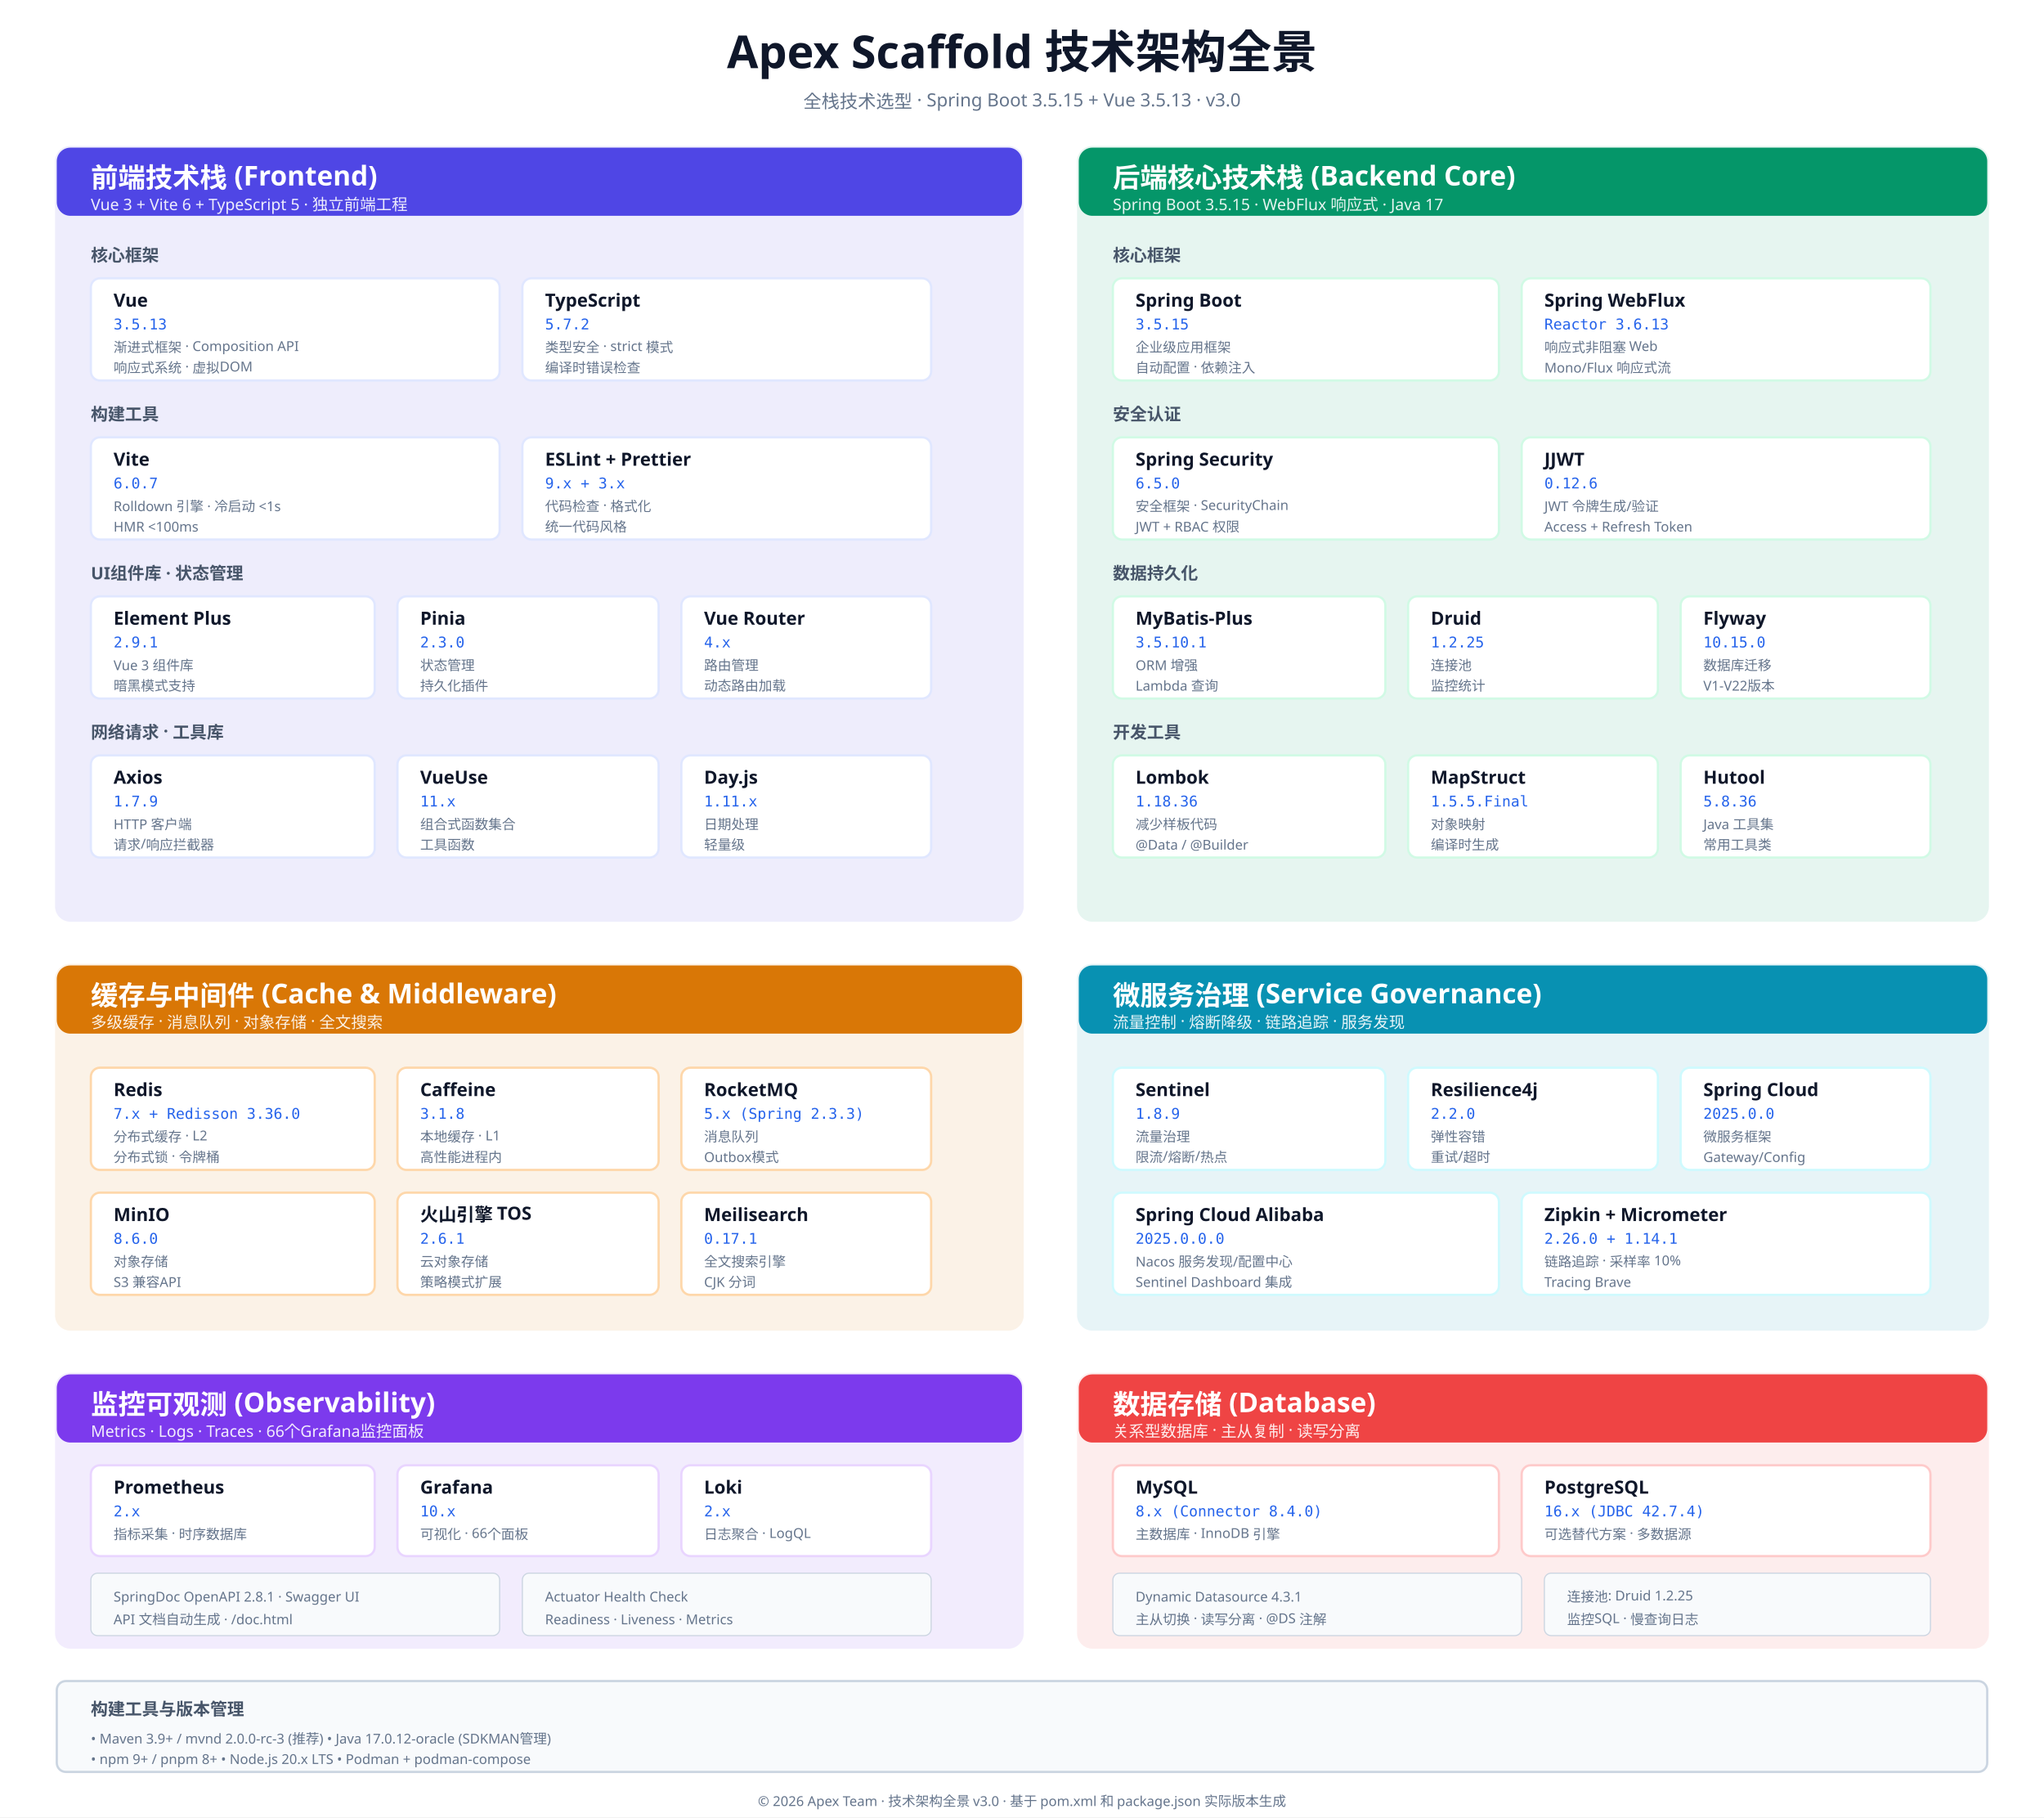
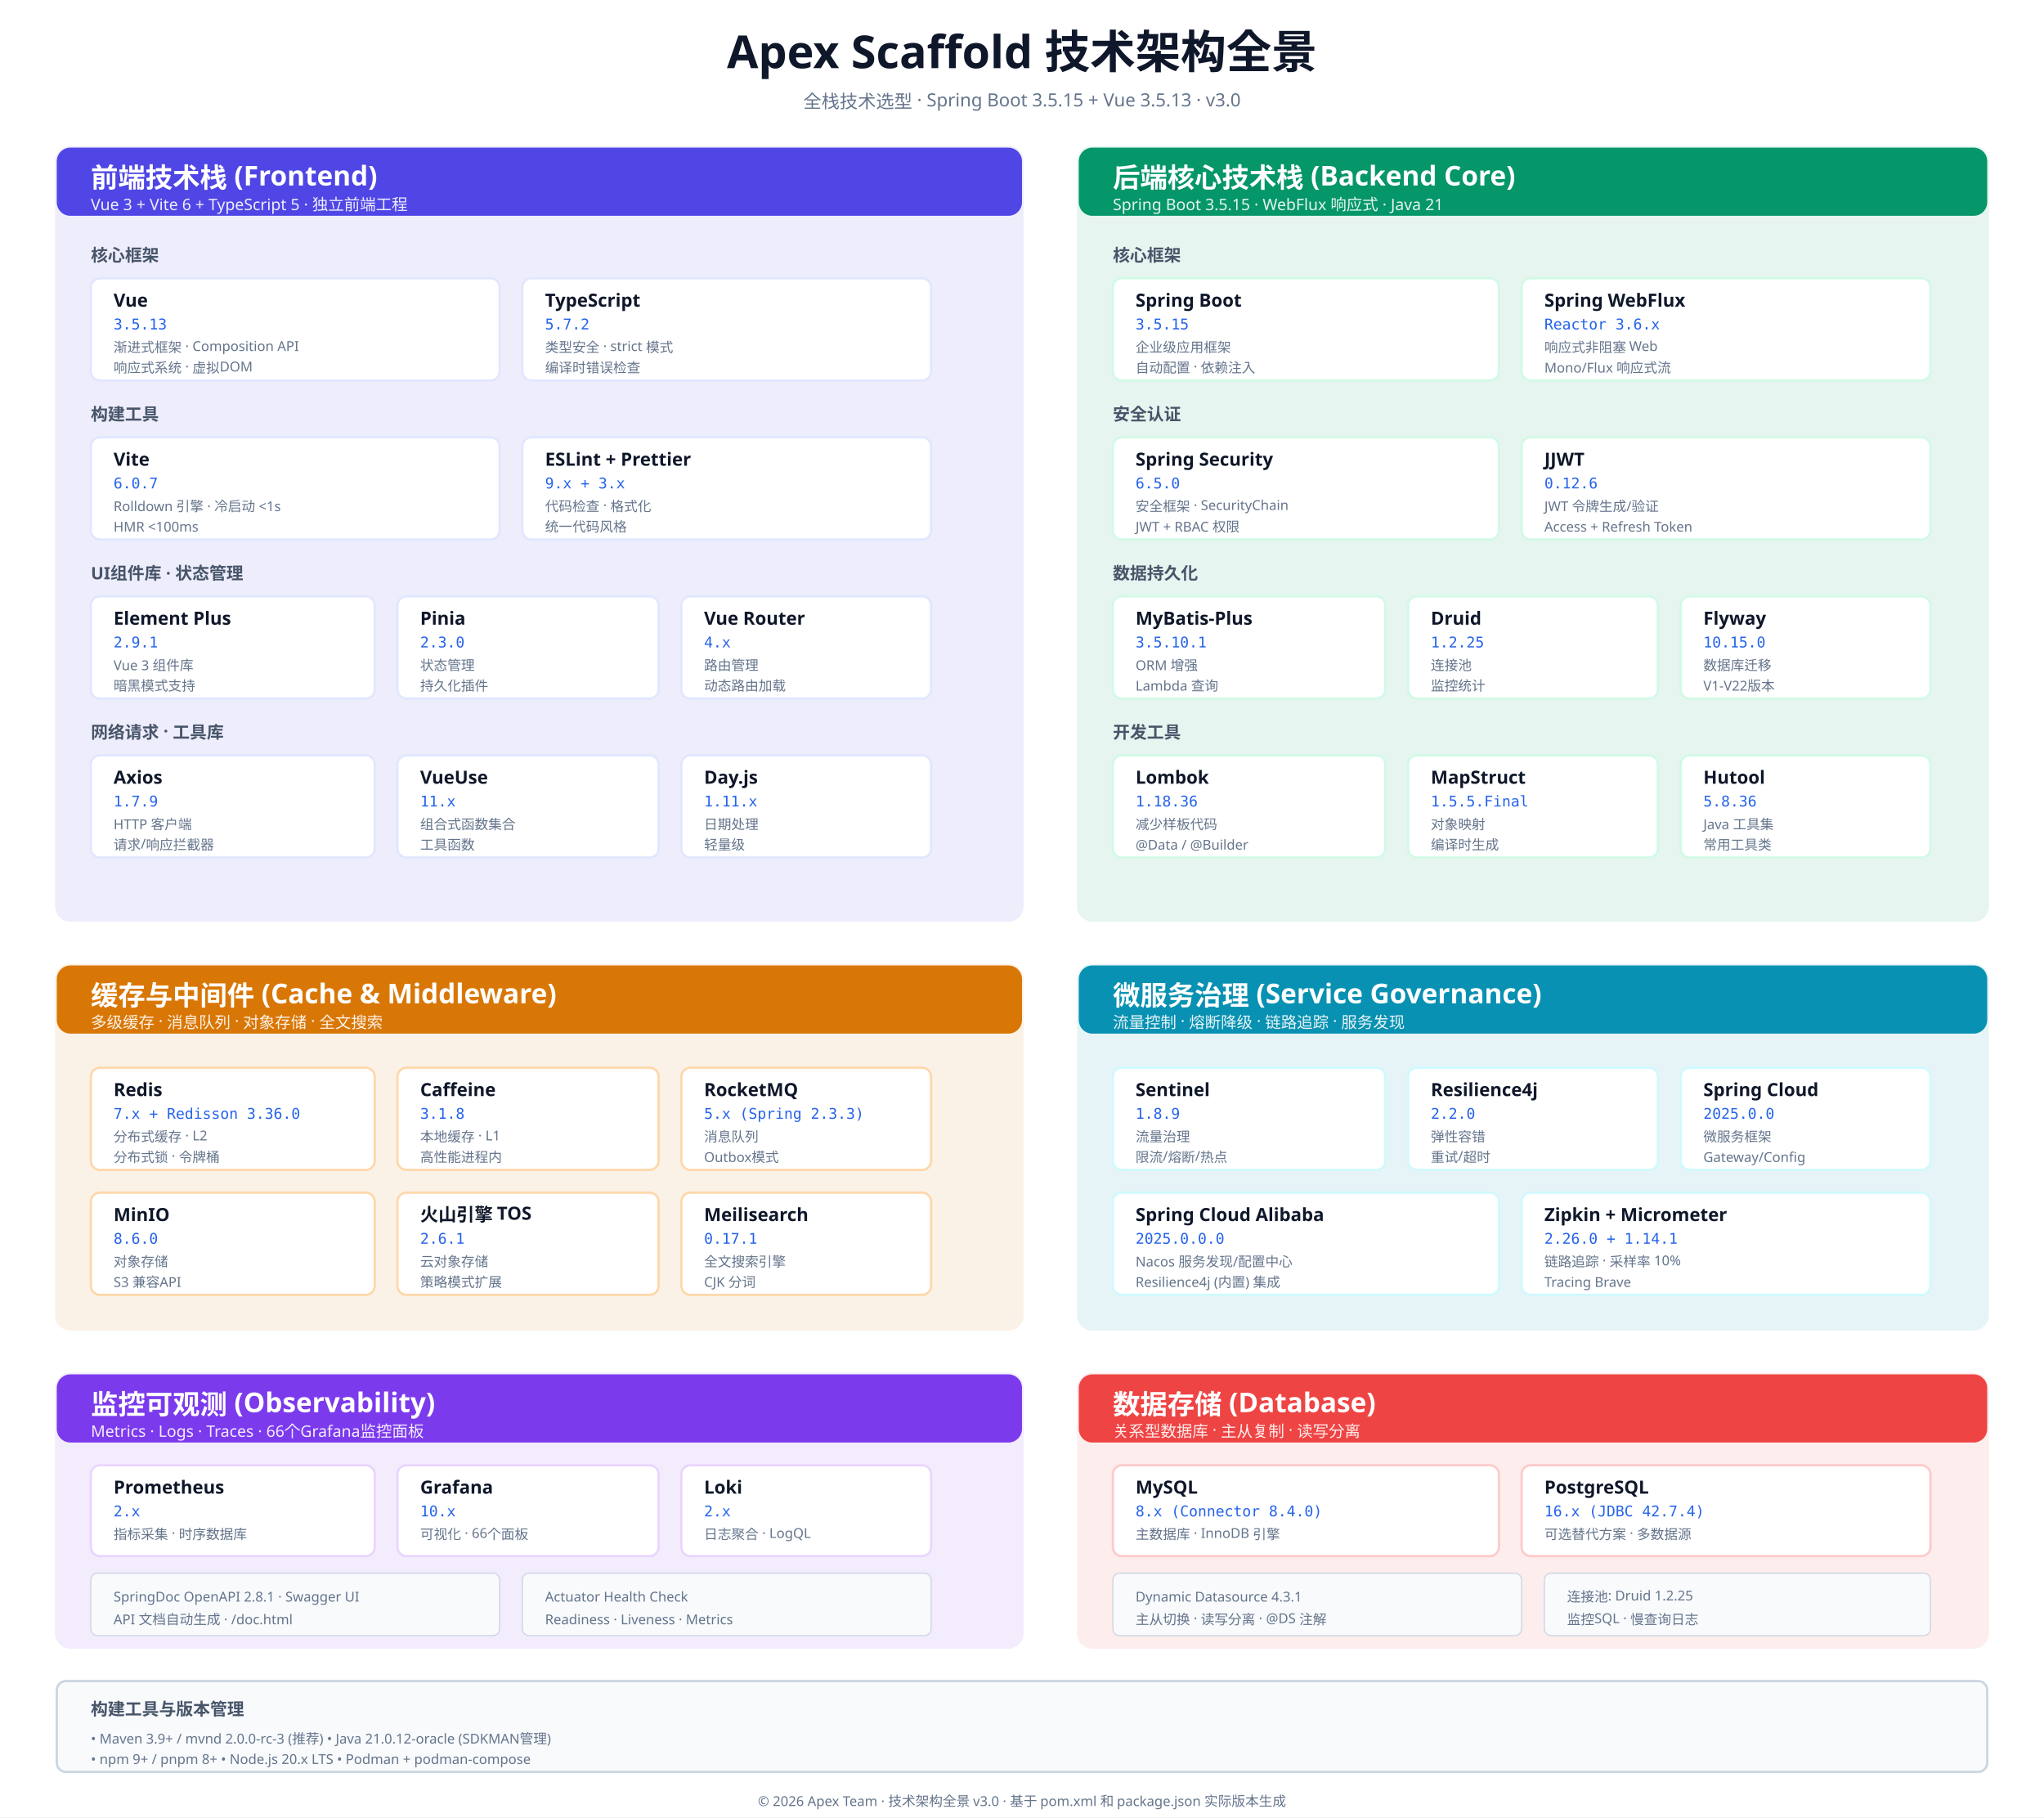
<svg xmlns="http://www.w3.org/2000/svg" viewBox="0 0 1800 1600" width="1800" height="1600">
  <defs>
    <style>
      .title-main {
        font: 700 40px system-ui, sans-serif;
        fill: #0f172a;
        text-anchor: middle;
      }
      .title-version {
        font: 500 16px system-ui, sans-serif;
        fill: #64748b;
        text-anchor: middle;
      }
      .section-title {
        font: 600 24px system-ui, sans-serif;
        fill: #ffffff;
      }
      .section-desc {
        font: 400 14px system-ui, sans-serif;
        fill: #ffffff;
        opacity: 0.9;
      }
      .tech-name {
        font: 600 16px system-ui, sans-serif;
        fill: #0f172a;
      }
      .tech-version {
        font: 500 13px 'SF Mono', monospace;
        fill: #2563eb;
      }
      .tech-desc {
        font: 400 12px system-ui, sans-serif;
        fill: #64748b;
      }
      .category-label {
        font: 600 15px system-ui, sans-serif;
        fill: #475569;
      }
    </style>
  </defs>
  <rect width="1800" height="1600" fill="#ffffff" />
  <text x="900" y="60" class="title-main">Apex Scaffold 技术架构全景</text>
  <text x="900" y="95" class="title-version">全栈技术选型 · Spring Boot 3.5.15 + Vue 3.5.13 · v3.0</text>
  <g id="frontend-stack">
    <rect x="50" y="130" width="850" height="680" rx="12" fill="#4f46e5" opacity="0.1" stroke="#4f46e5" stroke-width="3" />
    <rect x="50" y="130" width="850" height="60" rx="12" fill="#4f46e5" />
    <text x="80" y="165" class="section-title">前端技术栈 (Frontend)</text>
    <text x="80" y="185" class="section-desc">Vue 3 + Vite 6 + TypeScript 5 · 独立前端工程</text>
    <text x="80" y="230" class="category-label">核心框架</text>
    <rect x="80" y="245" width="360" height="90" rx="8" fill="#ffffff" stroke="#e0e7ff" stroke-width="2" />
    <text x="100" y="270" class="tech-name">Vue</text>
    <text x="100" y="290" class="tech-version">3.5.13</text>
    <text x="100" y="310" class="tech-desc">渐进式框架 · Composition API</text>
    <text x="100" y="328" class="tech-desc">响应式系统 · 虚拟DOM</text>
    <rect x="460" y="245" width="360" height="90" rx="8" fill="#ffffff" stroke="#e0e7ff" stroke-width="2" />
    <text x="480" y="270" class="tech-name">TypeScript</text>
    <text x="480" y="290" class="tech-version">5.7.2</text>
    <text x="480" y="310" class="tech-desc">类型安全 · strict 模式</text>
    <text x="480" y="328" class="tech-desc">编译时错误检查</text>
    <text x="80" y="370" class="category-label">构建工具</text>
    <rect x="80" y="385" width="360" height="90" rx="8" fill="#ffffff" stroke="#e0e7ff" stroke-width="2" />
    <text x="100" y="410" class="tech-name">Vite</text>
    <text x="100" y="430" class="tech-version">6.0.7</text>
    <text x="100" y="450" class="tech-desc">Rolldown 引擎 · 冷启动 &lt;1s</text>
    <text x="100" y="468" class="tech-desc">HMR &lt;100ms</text>
    <rect x="460" y="385" width="360" height="90" rx="8" fill="#ffffff" stroke="#e0e7ff" stroke-width="2" />
    <text x="480" y="410" class="tech-name">ESLint + Prettier</text>
    <text x="480" y="430" class="tech-version">9.x + 3.x</text>
    <text x="480" y="450" class="tech-desc">代码检查 · 格式化</text>
    <text x="480" y="468" class="tech-desc">统一代码风格</text>
    <text x="80" y="510" class="category-label">UI组件库 · 状态管理</text>
    <rect x="80" y="525" width="250" height="90" rx="8" fill="#ffffff" stroke="#e0e7ff" stroke-width="2" />
    <text x="100" y="550" class="tech-name">Element Plus</text>
    <text x="100" y="570" class="tech-version">2.9.1</text>
    <text x="100" y="590" class="tech-desc">Vue 3 组件库</text>
    <text x="100" y="608" class="tech-desc">暗黑模式支持</text>
    <rect x="350" y="525" width="230" height="90" rx="8" fill="#ffffff" stroke="#e0e7ff" stroke-width="2" />
    <text x="370" y="550" class="tech-name">Pinia</text>
    <text x="370" y="570" class="tech-version">2.3.0</text>
    <text x="370" y="590" class="tech-desc">状态管理</text>
    <text x="370" y="608" class="tech-desc">持久化插件</text>
    <rect x="600" y="525" width="220" height="90" rx="8" fill="#ffffff" stroke="#e0e7ff" stroke-width="2" />
    <text x="620" y="550" class="tech-name">Vue Router</text>
    <text x="620" y="570" class="tech-version">4.x</text>
    <text x="620" y="590" class="tech-desc">路由管理</text>
    <text x="620" y="608" class="tech-desc">动态路由加载</text>
    <text x="80" y="650" class="category-label">网络请求 · 工具库</text>
    <rect x="80" y="665" width="250" height="90" rx="8" fill="#ffffff" stroke="#e0e7ff" stroke-width="2" />
    <text x="100" y="690" class="tech-name">Axios</text>
    <text x="100" y="710" class="tech-version">1.7.9</text>
    <text x="100" y="730" class="tech-desc">HTTP 客户端</text>
    <text x="100" y="748" class="tech-desc">请求/响应拦截器</text>
    <rect x="350" y="665" width="230" height="90" rx="8" fill="#ffffff" stroke="#e0e7ff" stroke-width="2" />
    <text x="370" y="690" class="tech-name">VueUse</text>
    <text x="370" y="710" class="tech-version">11.x</text>
    <text x="370" y="730" class="tech-desc">组合式函数集合</text>
    <text x="370" y="748" class="tech-desc">工具函数</text>
    <rect x="600" y="665" width="220" height="90" rx="8" fill="#ffffff" stroke="#e0e7ff" stroke-width="2" />
    <text x="620" y="690" class="tech-name">Day.js</text>
    <text x="620" y="710" class="tech-version">1.11.x</text>
    <text x="620" y="730" class="tech-desc">日期处理</text>
    <text x="620" y="748" class="tech-desc">轻量级</text>
  </g>
  <g id="backend-core">
    <rect x="950" y="130" width="800" height="680" rx="12" fill="#059669" opacity="0.1" stroke="#059669" stroke-width="3" />
    <rect x="950" y="130" width="800" height="60" rx="12" fill="#059669" />
    <text x="980" y="165" class="section-title">后端核心技术栈 (Backend Core)</text>
-     <text x="980" y="185" class="section-desc">Spring Boot 3.5.15 · WebFlux 响应式 · Java 17</text>
+     <text x="980" y="185" class="section-desc">Spring Boot 3.5.15 · WebFlux 响应式 · Java 21</text>
    <text x="980" y="230" class="category-label">核心框架</text>
    <rect x="980" y="245" width="340" height="90" rx="8" fill="#ffffff" stroke="#d1fae5" stroke-width="2" />
    <text x="1000" y="270" class="tech-name">Spring Boot</text>
    <text x="1000" y="290" class="tech-version">3.5.15</text>
    <text x="1000" y="310" class="tech-desc">企业级应用框架</text>
    <text x="1000" y="328" class="tech-desc">自动配置 · 依赖注入</text>
    <rect x="1340" y="245" width="360" height="90" rx="8" fill="#ffffff" stroke="#d1fae5" stroke-width="2" />
    <text x="1360" y="270" class="tech-name">Spring WebFlux</text>
-     <text x="1360" y="290" class="tech-version">Reactor 3.6.13</text>
+     <text x="1360" y="290" class="tech-version">Reactor 3.6.x</text>
    <text x="1360" y="310" class="tech-desc">响应式非阻塞 Web</text>
    <text x="1360" y="328" class="tech-desc">Mono/Flux 响应式流</text>
    <text x="980" y="370" class="category-label">安全认证</text>
    <rect x="980" y="385" width="340" height="90" rx="8" fill="#ffffff" stroke="#d1fae5" stroke-width="2" />
    <text x="1000" y="410" class="tech-name">Spring Security</text>
    <text x="1000" y="430" class="tech-version">6.5.0</text>
    <text x="1000" y="450" class="tech-desc">安全框架 · SecurityChain</text>
    <text x="1000" y="468" class="tech-desc">JWT + RBAC 权限</text>
    <rect x="1340" y="385" width="360" height="90" rx="8" fill="#ffffff" stroke="#d1fae5" stroke-width="2" />
    <text x="1360" y="410" class="tech-name">JJWT</text>
    <text x="1360" y="430" class="tech-version">0.12.6</text>
    <text x="1360" y="450" class="tech-desc">JWT 令牌生成/验证</text>
    <text x="1360" y="468" class="tech-desc">Access + Refresh Token</text>
    <text x="980" y="510" class="category-label">数据持久化</text>
    <rect x="980" y="525" width="240" height="90" rx="8" fill="#ffffff" stroke="#d1fae5" stroke-width="2" />
    <text x="1000" y="550" class="tech-name">MyBatis-Plus</text>
    <text x="1000" y="570" class="tech-version">3.5.10.1</text>
    <text x="1000" y="590" class="tech-desc">ORM 增强</text>
    <text x="1000" y="608" class="tech-desc">Lambda 查询</text>
    <rect x="1240" y="525" width="220" height="90" rx="8" fill="#ffffff" stroke="#d1fae5" stroke-width="2" />
    <text x="1260" y="550" class="tech-name">Druid</text>
    <text x="1260" y="570" class="tech-version">1.2.25</text>
    <text x="1260" y="590" class="tech-desc">连接池</text>
    <text x="1260" y="608" class="tech-desc">监控统计</text>
    <rect x="1480" y="525" width="220" height="90" rx="8" fill="#ffffff" stroke="#d1fae5" stroke-width="2" />
    <text x="1500" y="550" class="tech-name">Flyway</text>
    <text x="1500" y="570" class="tech-version">10.15.0</text>
    <text x="1500" y="590" class="tech-desc">数据库迁移</text>
    <text x="1500" y="608" class="tech-desc">V1-V22版本</text>
    <text x="980" y="650" class="category-label">开发工具</text>
    <rect x="980" y="665" width="240" height="90" rx="8" fill="#ffffff" stroke="#d1fae5" stroke-width="2" />
    <text x="1000" y="690" class="tech-name">Lombok</text>
    <text x="1000" y="710" class="tech-version">1.18.36</text>
    <text x="1000" y="730" class="tech-desc">减少样板代码</text>
    <text x="1000" y="748" class="tech-desc">@Data / @Builder</text>
    <rect x="1240" y="665" width="220" height="90" rx="8" fill="#ffffff" stroke="#d1fae5" stroke-width="2" />
    <text x="1260" y="690" class="tech-name">MapStruct</text>
    <text x="1260" y="710" class="tech-version">1.5.5.Final</text>
    <text x="1260" y="730" class="tech-desc">对象映射</text>
    <text x="1260" y="748" class="tech-desc">编译时生成</text>
    <rect x="1480" y="665" width="220" height="90" rx="8" fill="#ffffff" stroke="#d1fae5" stroke-width="2" />
    <text x="1500" y="690" class="tech-name">Hutool</text>
    <text x="1500" y="710" class="tech-version">5.8.36</text>
    <text x="1500" y="730" class="tech-desc">Java 工具集</text>
    <text x="1500" y="748" class="tech-desc">常用工具类</text>
  </g>
  <g id="cache-middleware">
    <rect x="50" y="850" width="850" height="320" rx="12" fill="#d97706" opacity="0.1" stroke="#d97706" stroke-width="3" />
    <rect x="50" y="850" width="850" height="60" rx="12" fill="#d97706" />
    <text x="80" y="885" class="section-title">缓存与中间件 (Cache &amp; Middleware)</text>
    <text x="80" y="905" class="section-desc">多级缓存 · 消息队列 · 对象存储 · 全文搜索</text>
    <rect x="80" y="940" width="250" height="90" rx="8" fill="#ffffff" stroke="#fed7aa" stroke-width="2" />
    <text x="100" y="965" class="tech-name">Redis</text>
    <text x="100" y="985" class="tech-version">7.x + Redisson 3.36.0</text>
    <text x="100" y="1005" class="tech-desc">分布式缓存 · L2</text>
    <text x="100" y="1023" class="tech-desc">分布式锁 · 令牌桶</text>
    <rect x="350" y="940" width="230" height="90" rx="8" fill="#ffffff" stroke="#fed7aa" stroke-width="2" />
    <text x="370" y="965" class="tech-name">Caffeine</text>
    <text x="370" y="985" class="tech-version">3.1.8</text>
    <text x="370" y="1005" class="tech-desc">本地缓存 · L1</text>
    <text x="370" y="1023" class="tech-desc">高性能进程内</text>
    <rect x="600" y="940" width="220" height="90" rx="8" fill="#ffffff" stroke="#fed7aa" stroke-width="2" />
    <text x="620" y="965" class="tech-name">RocketMQ</text>
    <text x="620" y="985" class="tech-version">5.x (Spring 2.3.3)</text>
    <text x="620" y="1005" class="tech-desc">消息队列</text>
    <text x="620" y="1023" class="tech-desc">Outbox模式</text>
    <rect x="80" y="1050" width="250" height="90" rx="8" fill="#ffffff" stroke="#fed7aa" stroke-width="2" />
    <text x="100" y="1075" class="tech-name">MinIO</text>
    <text x="100" y="1095" class="tech-version">8.6.0</text>
    <text x="100" y="1115" class="tech-desc">对象存储</text>
    <text x="100" y="1133" class="tech-desc">S3 兼容API</text>
    <rect x="350" y="1050" width="230" height="90" rx="8" fill="#ffffff" stroke="#fed7aa" stroke-width="2" />
    <text x="370" y="1075" class="tech-name">火山引擎 TOS</text>
    <text x="370" y="1095" class="tech-version">2.6.1</text>
    <text x="370" y="1115" class="tech-desc">云对象存储</text>
    <text x="370" y="1133" class="tech-desc">策略模式扩展</text>
    <rect x="600" y="1050" width="220" height="90" rx="8" fill="#ffffff" stroke="#fed7aa" stroke-width="2" />
    <text x="620" y="1075" class="tech-name">Meilisearch</text>
    <text x="620" y="1095" class="tech-version">0.17.1</text>
    <text x="620" y="1115" class="tech-desc">全文搜索引擎</text>
    <text x="620" y="1133" class="tech-desc">CJK 分词</text>
  </g>
  <g id="microservice-governance">
    <rect x="950" y="850" width="800" height="320" rx="12" fill="#0891b2" opacity="0.1" stroke="#0891b2" stroke-width="3" />
    <rect x="950" y="850" width="800" height="60" rx="12" fill="#0891b2" />
    <text x="980" y="885" class="section-title">微服务治理 (Service Governance)</text>
    <text x="980" y="905" class="section-desc">流量控制 · 熔断降级 · 链路追踪 · 服务发现</text>
    <rect x="980" y="940" width="240" height="90" rx="8" fill="#ffffff" stroke="#cffafe" stroke-width="2" />
    <text x="1000" y="965" class="tech-name">Sentinel</text>
    <text x="1000" y="985" class="tech-version">1.8.9</text>
    <text x="1000" y="1005" class="tech-desc">流量治理</text>
    <text x="1000" y="1023" class="tech-desc">限流/熔断/热点</text>
    <rect x="1240" y="940" width="220" height="90" rx="8" fill="#ffffff" stroke="#cffafe" stroke-width="2" />
    <text x="1260" y="965" class="tech-name">Resilience4j</text>
    <text x="1260" y="985" class="tech-version">2.2.0</text>
    <text x="1260" y="1005" class="tech-desc">弹性容错</text>
    <text x="1260" y="1023" class="tech-desc">重试/超时</text>
    <rect x="1480" y="940" width="220" height="90" rx="8" fill="#ffffff" stroke="#cffafe" stroke-width="2" />
    <text x="1500" y="965" class="tech-name">Spring Cloud</text>
    <text x="1500" y="985" class="tech-version">2025.0.0</text>
    <text x="1500" y="1005" class="tech-desc">微服务框架</text>
    <text x="1500" y="1023" class="tech-desc">Gateway/Config</text>
    <rect x="980" y="1050" width="340" height="90" rx="8" fill="#ffffff" stroke="#cffafe" stroke-width="2" />
    <text x="1000" y="1075" class="tech-name">Spring Cloud Alibaba</text>
    <text x="1000" y="1095" class="tech-version">2025.0.0.0</text>
    <text x="1000" y="1115" class="tech-desc">Nacos 服务发现/配置中心</text>
-     <text x="1000" y="1133" class="tech-desc">Sentinel Dashboard 集成</text>
+     <text x="1000" y="1133" class="tech-desc">Resilience4j (内置) 集成</text>
    <rect x="1340" y="1050" width="360" height="90" rx="8" fill="#ffffff" stroke="#cffafe" stroke-width="2" />
    <text x="1360" y="1075" class="tech-name">Zipkin + Micrometer</text>
    <text x="1360" y="1095" class="tech-version">2.26.0 + 1.14.1</text>
    <text x="1360" y="1115" class="tech-desc">链路追踪 · 采样率 10%</text>
    <text x="1360" y="1133" class="tech-desc">Tracing Brave</text>
  </g>
  <g id="observability">
    <rect x="50" y="1210" width="850" height="240" rx="12" fill="#7c3aed" opacity="0.1" stroke="#7c3aed" stroke-width="3" />
    <rect x="50" y="1210" width="850" height="60" rx="12" fill="#7c3aed" />
    <text x="80" y="1245" class="section-title">监控可观测 (Observability)</text>
    <text x="80" y="1265" class="section-desc">Metrics · Logs · Traces · 66个Grafana监控面板</text>
    <rect x="80" y="1290" width="250" height="80" rx="8" fill="#ffffff" stroke="#e9d5ff" stroke-width="2" />
    <text x="100" y="1315" class="tech-name">Prometheus</text>
    <text x="100" y="1335" class="tech-version">2.x</text>
    <text x="100" y="1355" class="tech-desc">指标采集 · 时序数据库</text>
    <rect x="350" y="1290" width="230" height="80" rx="8" fill="#ffffff" stroke="#e9d5ff" stroke-width="2" />
    <text x="370" y="1315" class="tech-name">Grafana</text>
    <text x="370" y="1335" class="tech-version">10.x</text>
    <text x="370" y="1355" class="tech-desc">可视化 · 66个面板</text>
    <rect x="600" y="1290" width="220" height="80" rx="8" fill="#ffffff" stroke="#e9d5ff" stroke-width="2" />
    <text x="620" y="1315" class="tech-name">Loki</text>
    <text x="620" y="1335" class="tech-version">2.x</text>
    <text x="620" y="1355" class="tech-desc">日志聚合 · LogQL</text>
    <rect x="80" y="1385" width="360" height="55" rx="6" fill="#f8fafc" stroke="#cbd5e1" stroke-width="1" />
    <text x="100" y="1410" class="tech-desc">SpringDoc OpenAPI 2.8.1 · Swagger UI</text>
    <text x="100" y="1430" class="tech-desc">API 文档自动生成 · /doc.html</text>
    <rect x="460" y="1385" width="360" height="55" rx="6" fill="#f8fafc" stroke="#cbd5e1" stroke-width="1" />
    <text x="480" y="1410" class="tech-desc">Actuator Health Check</text>
    <text x="480" y="1430" class="tech-desc">Readiness · Liveness · Metrics</text>
  </g>
  <g id="database">
    <rect x="950" y="1210" width="800" height="240" rx="12" fill="#ef4444" opacity="0.1" stroke="#ef4444" stroke-width="3" />
    <rect x="950" y="1210" width="800" height="60" rx="12" fill="#ef4444" />
    <text x="980" y="1245" class="section-title">数据存储 (Database)</text>
    <text x="980" y="1265" class="section-desc">关系型数据库 · 主从复制 · 读写分离</text>
    <rect x="980" y="1290" width="340" height="80" rx="8" fill="#ffffff" stroke="#fecaca" stroke-width="2" />
    <text x="1000" y="1315" class="tech-name">MySQL</text>
    <text x="1000" y="1335" class="tech-version">8.x (Connector 8.4.0)</text>
    <text x="1000" y="1355" class="tech-desc">主数据库 · InnoDB 引擎</text>
    <rect x="1340" y="1290" width="360" height="80" rx="8" fill="#ffffff" stroke="#fecaca" stroke-width="2" />
    <text x="1360" y="1315" class="tech-name">PostgreSQL</text>
    <text x="1360" y="1335" class="tech-version">16.x (JDBC 42.7.4)</text>
    <text x="1360" y="1355" class="tech-desc">可选替代方案 · 多数据源</text>
    <rect x="980" y="1385" width="360" height="55" rx="6" fill="#f8fafc" stroke="#cbd5e1" stroke-width="1" />
    <text x="1000" y="1410" class="tech-desc">Dynamic Datasource 4.3.1</text>
    <text x="1000" y="1430" class="tech-desc">主从切换 · 读写分离 · @DS 注解</text>
    <rect x="1360" y="1385" width="340" height="55" rx="6" fill="#f8fafc" stroke="#cbd5e1" stroke-width="1" />
    <text x="1380" y="1410" class="tech-desc">连接池: Druid 1.2.25</text>
    <text x="1380" y="1430" class="tech-desc">监控SQL · 慢查询日志</text>
  </g>
  <rect x="50" y="1480" width="1700" height="80" rx="8" fill="#f8fafc" stroke="#cbd5e1" stroke-width="2" />
  <text x="80" y="1510" class="category-label">构建工具与版本管理</text>
-   <text x="80" y="1535" class="tech-desc">• Maven 3.9+ / mvnd 2.0.0-rc-3 (推荐)  • Java 17.0.12-oracle (SDKMAN管理)</text>
+   <text x="80" y="1535" class="tech-desc">• Maven 3.9+ / mvnd 2.0.0-rc-3 (推荐)  • Java 21.0.12-oracle (SDKMAN管理)</text>
  <text x="80" y="1553" class="tech-desc">• npm 9+ / pnpm 8+  • Node.js 20.x LTS  • Podman + podman-compose</text>
  <text x="900" y="1590" class="tech-desc" text-anchor="middle">© 2026 Apex Team · 技术架构全景 v3.0 · 基于 pom.xml 和 package.json 实际版本生成</text>
</svg>
